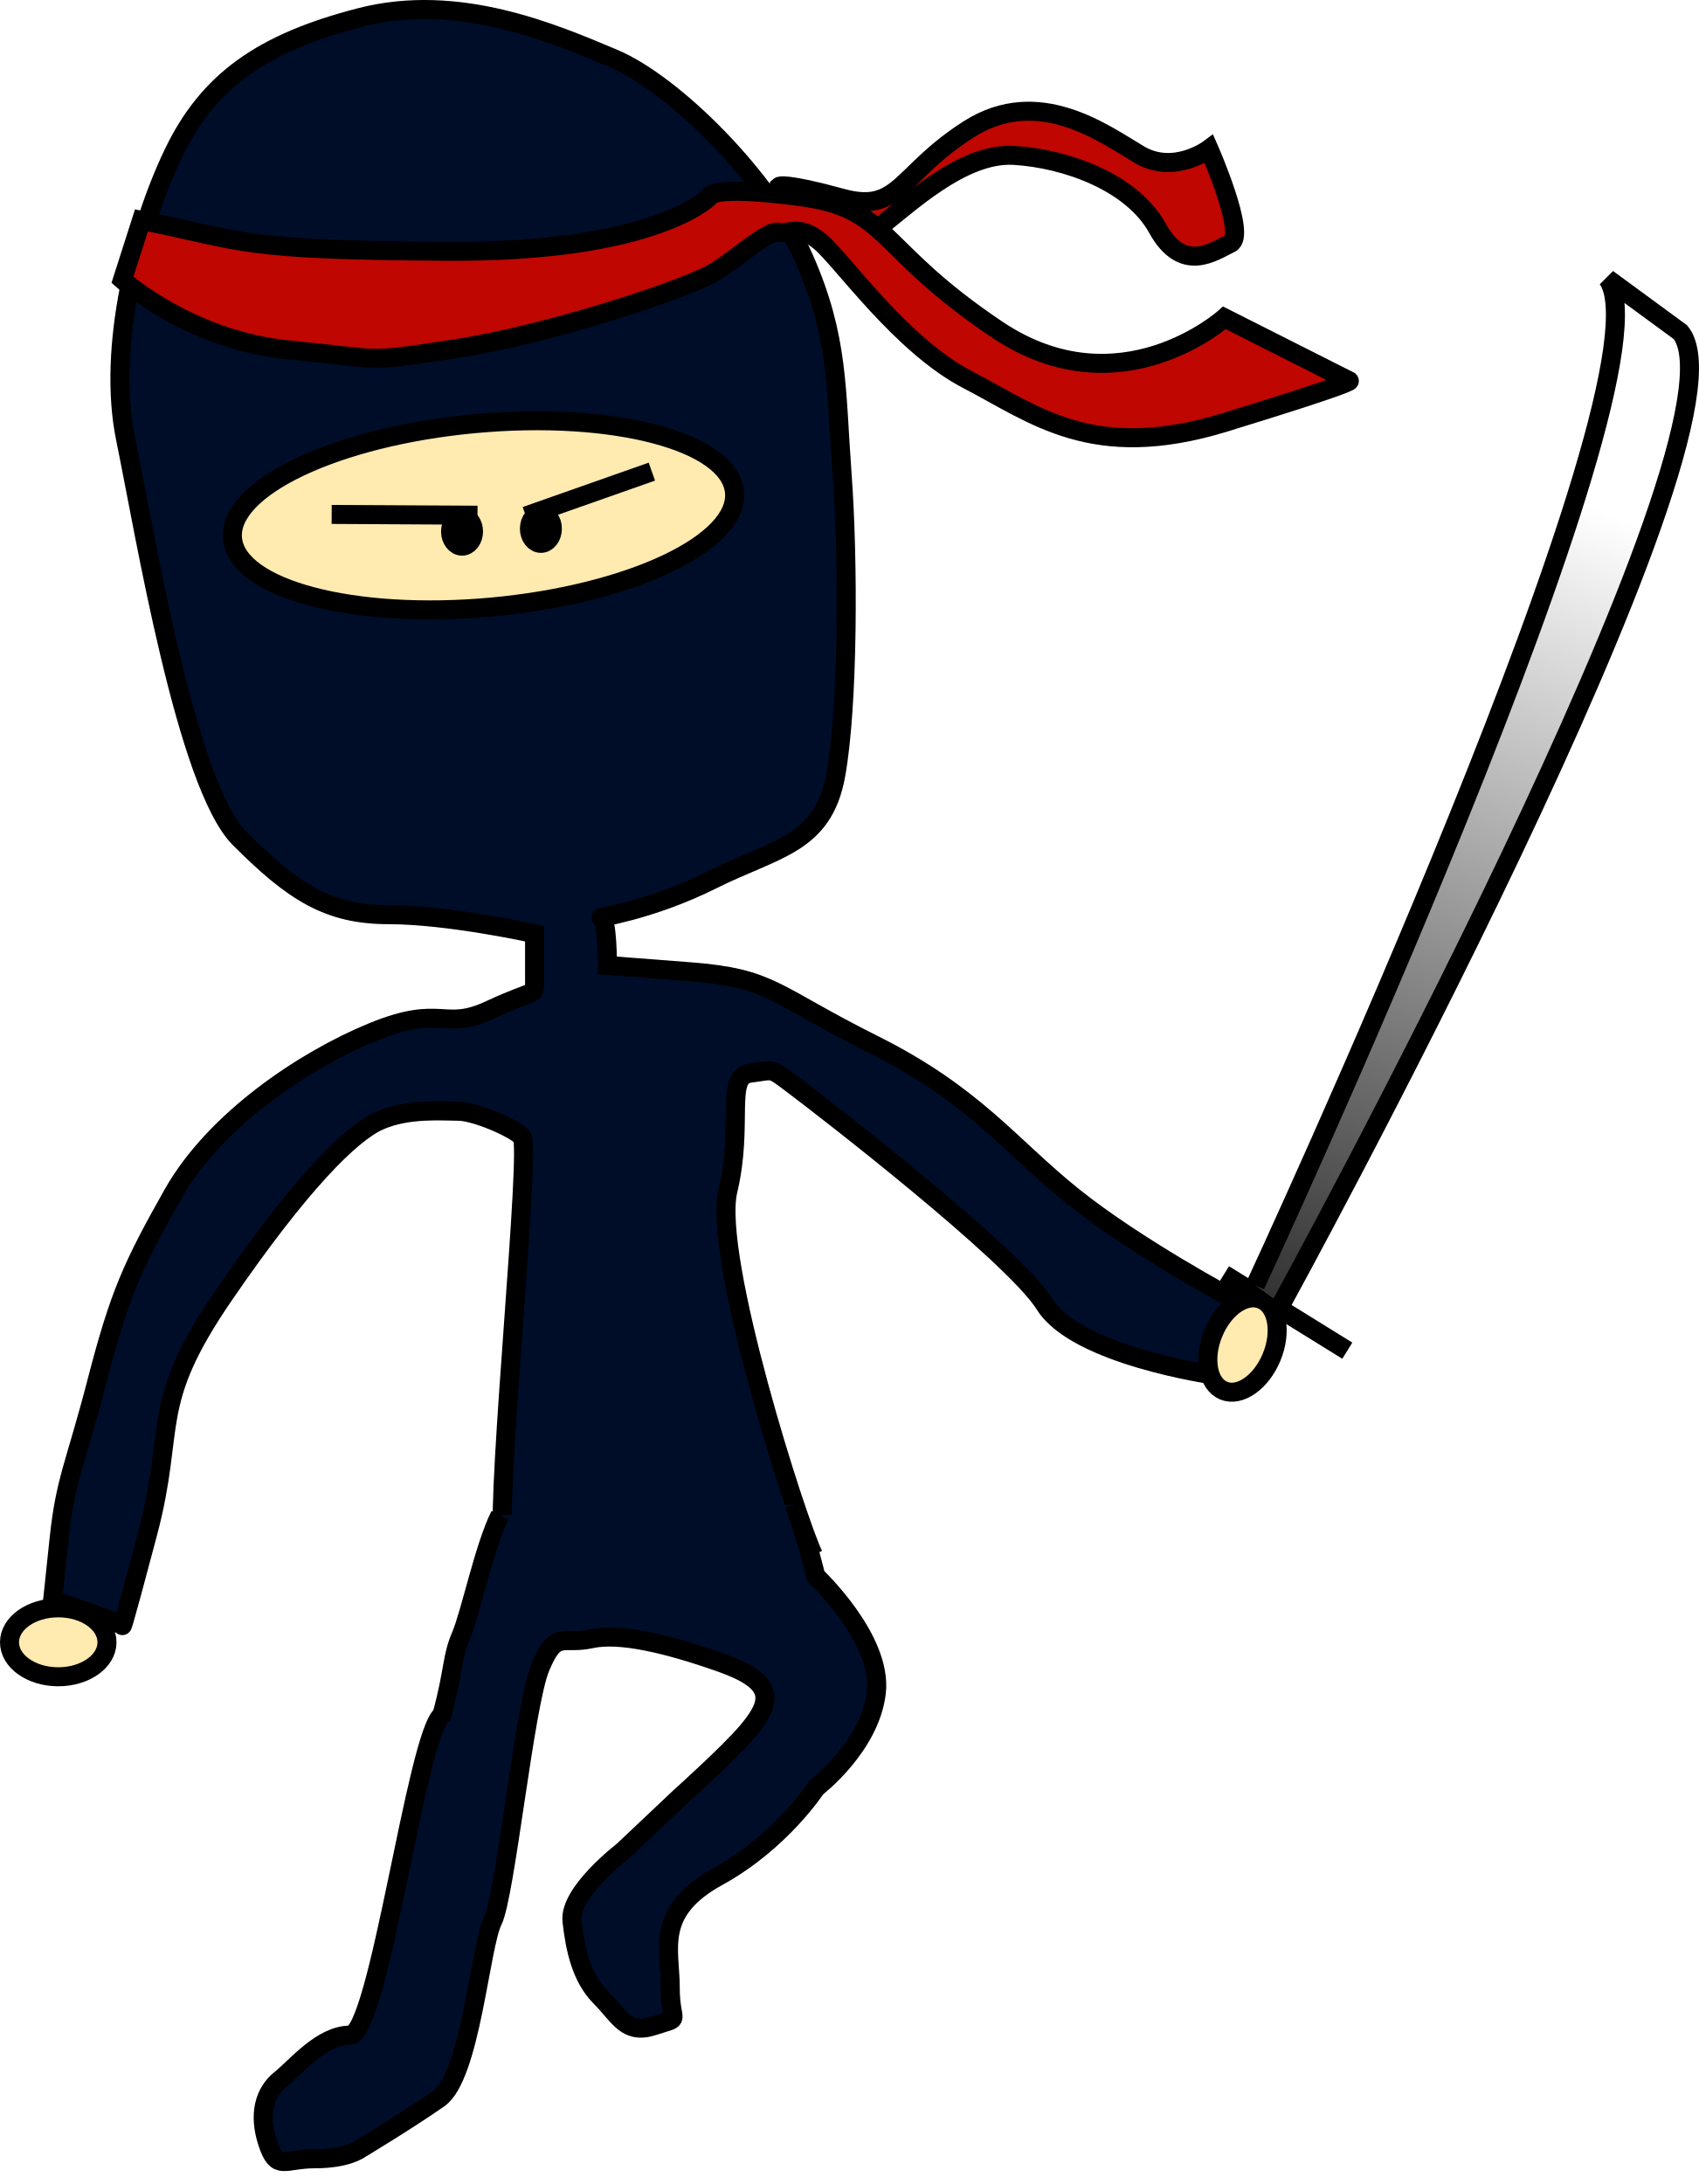
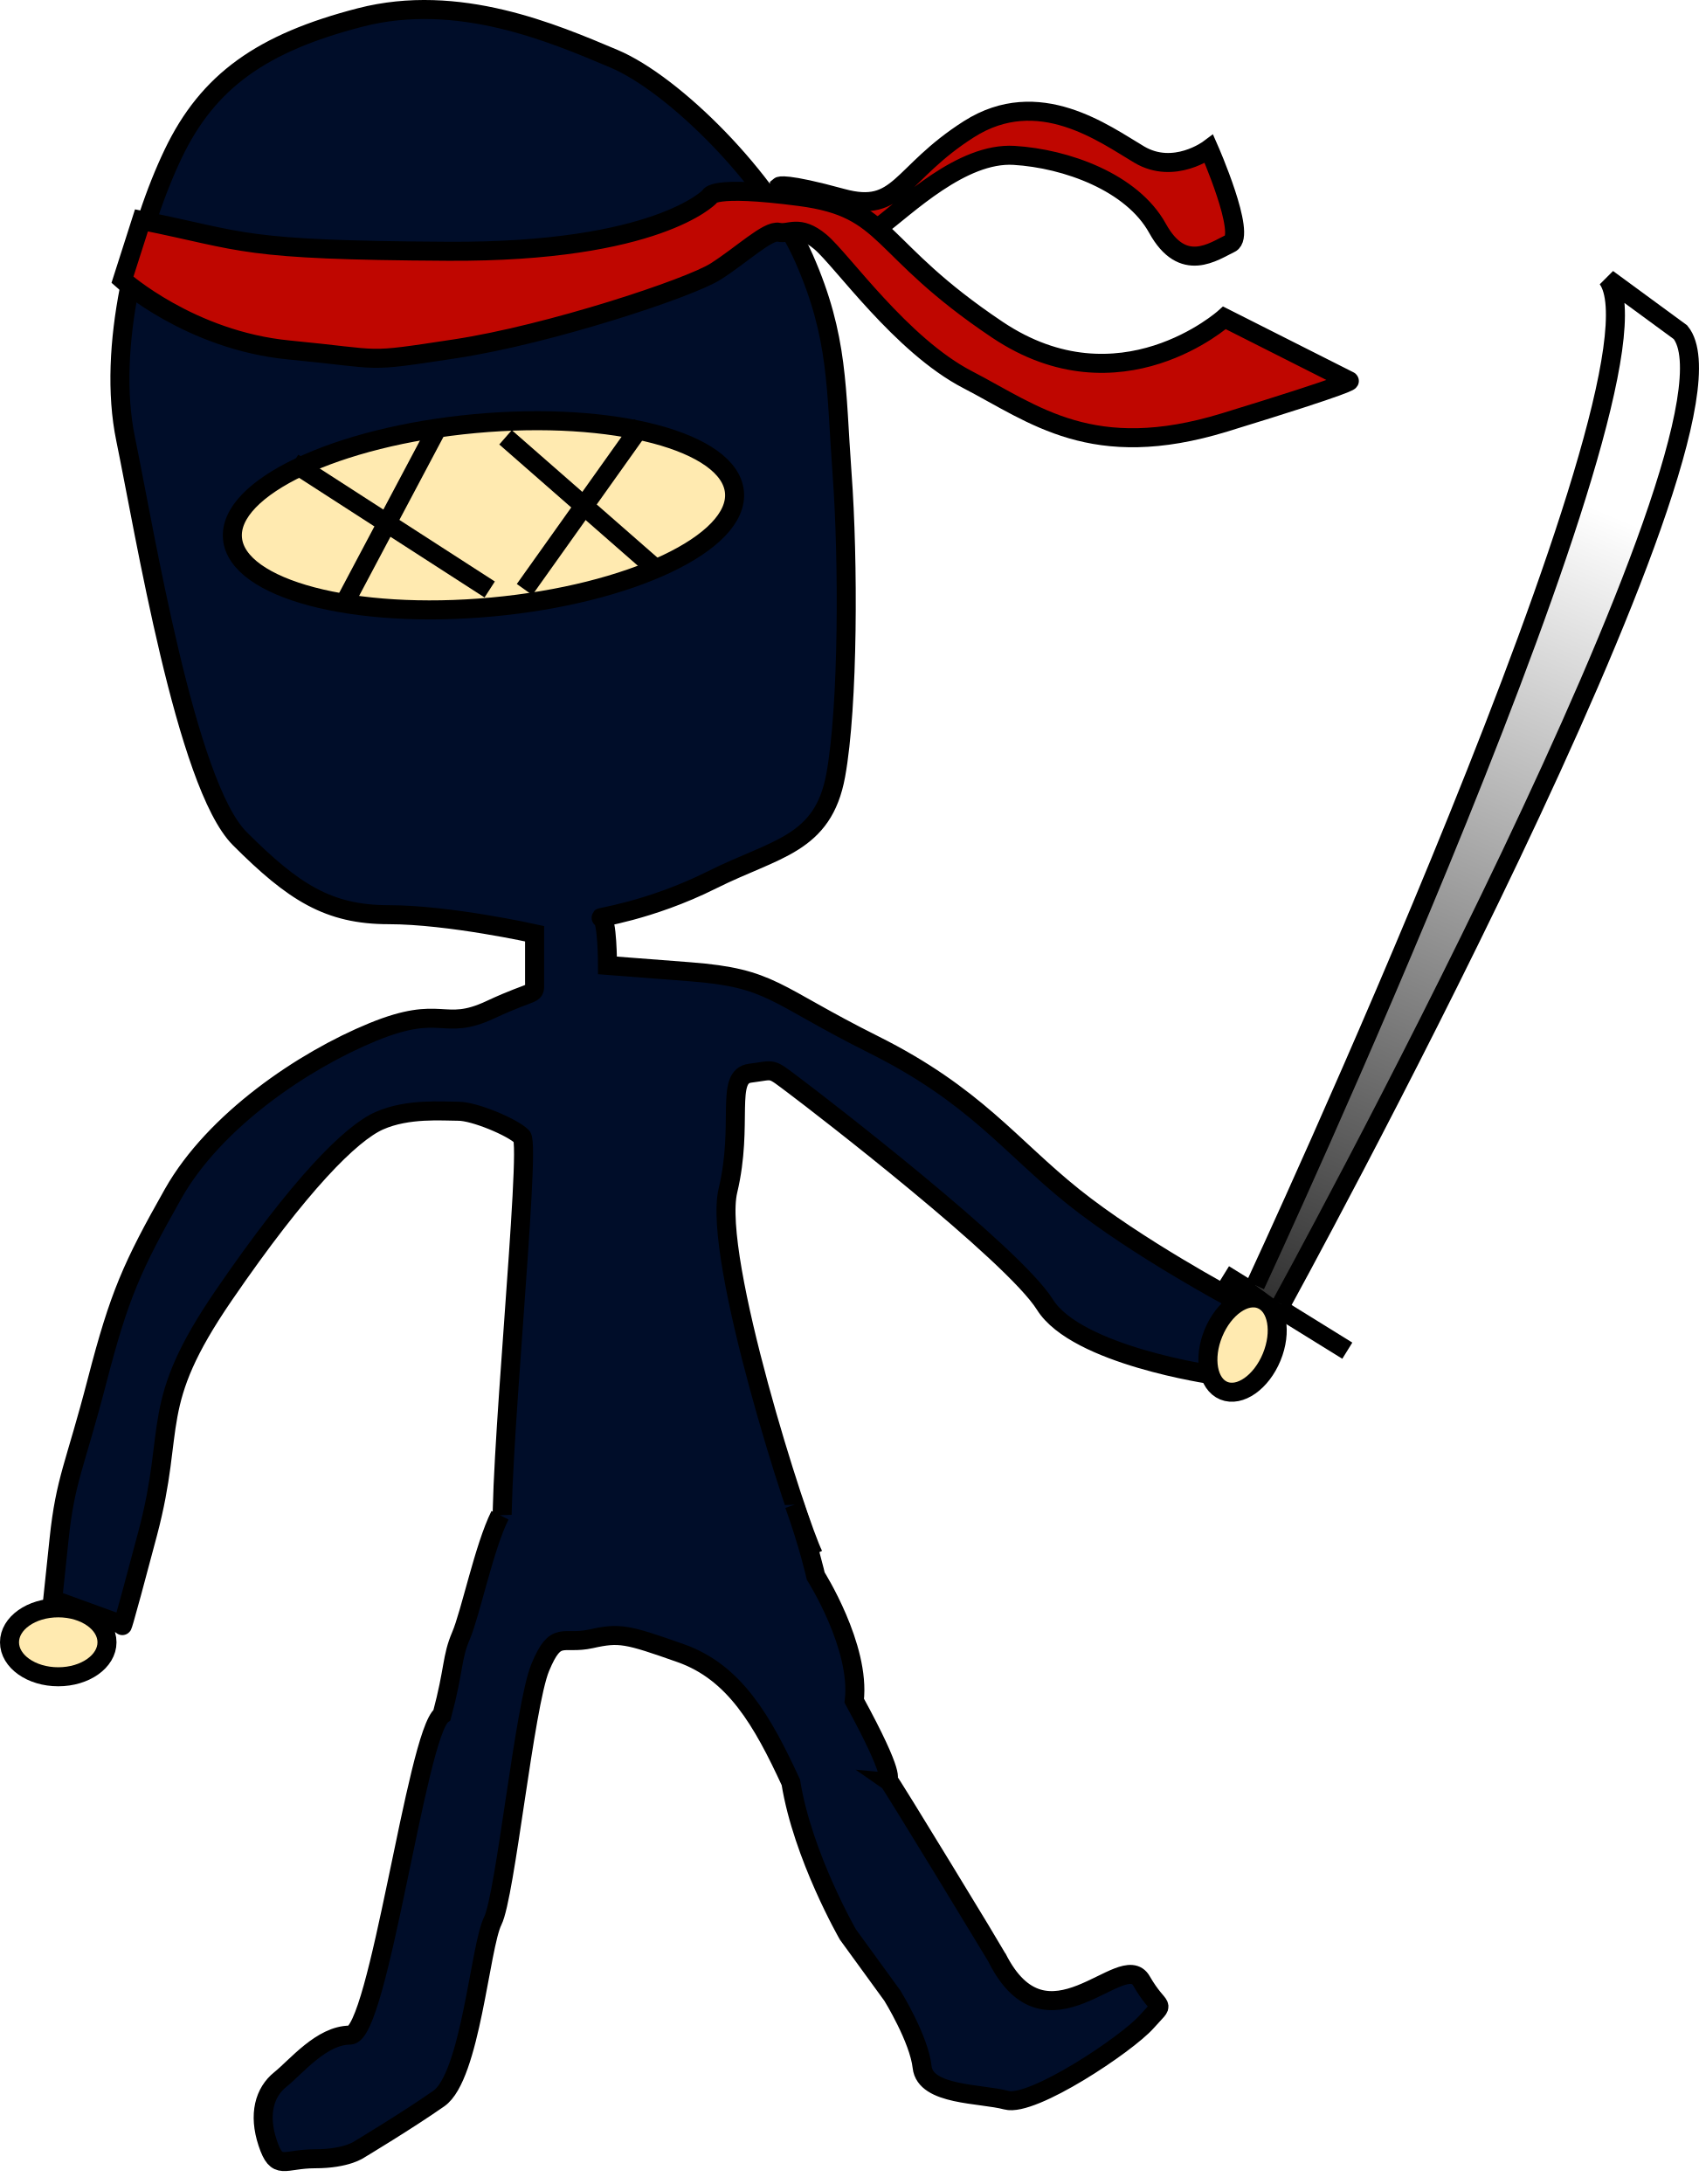
<svg xmlns="http://www.w3.org/2000/svg" version="1.0" id="Layer_1" x="0px" y="0px" width="178.646px" height="229.623px" viewBox="0 0 178.646 229.623" enable-background="new 0 0 178.646 229.623" xml:space="preserve">
-   <path fill="#000D29" stroke="#000000" stroke-width="2" d="M85.542,163.501c-1.667-3.332-10.667-31.332-9-38.332  s-0.333-12.002,2.333-12.334c2.667-0.334,2-0.666,4.667,1.334s23,17.666,26.333,23c3.333,5.332,17.639,7.381,17.639,7.381  l2.091-8.014c0,0-10.062-5.369-16.729-10.701c-6.667-5.334-10.333-10.668-21-16c-10.667-5.334-10.667-7-19.333-7.666  c-8.667-0.668-8.667-0.668-8.667-0.668s0-5-0.667-5s5-0.666,11.667-4c6.667-3.332,11.667-3.666,13-11  c1.333-7.332,1.333-22.666,0.667-31.666s-0.333-14.334-4-22.666c-3.667-8.334-13.667-18.334-20-21  c-6.333-2.667-16.333-7-26.667-4.333s-16,6.667-19.667,14.333s-7,20.332-5,30c2,9.666,6.333,36.332,12,42  c5.667,5.666,9.334,8,15.667,8s15.333,2,15.333,2s0,3.332,0,5c0,1.666,0.333,0.666-4.667,3c-5,2.332-5-0.668-12.333,2.332  s-16.667,9.334-21,17c-4.333,7.668-5.667,10.668-8,19.668s-3.333,10.334-4,16.666c-0.667,6.334-0.667,6.334-0.667,6.334l7.333,2.666  c0,0-0.333,1.666,2.667-9.666c3-11.334,0-13.334,8-25c8-11.668,13.333-17,16.333-18.334s6.666-1,8.333-1s5.667,1.666,6.667,2.666  c1,1.002-2.667,37-2,42.668" />
-   <ellipse transform="matrix(-0.0919 -0.9958 0.9958 -0.0919 1.5586 109.7792)" fill="#FFEAB0" stroke="#000000" stroke-width="2" cx="50.834" cy="54.179" rx="9.681" ry="26.501" />
+   <path fill="#000D29" stroke="#000000" stroke-width="2" d="M85.542,163.501c-1.667-3.332-10.667-31.332-9-38.332  s-0.333-12.002,2.333-12.334c2.667-0.334,2-0.666,4.667,1.334s23,17.666,26.333,23c3.333,5.332,17.64,7.381,17.64,7.381l2.091-8.014  c0,0-10.062-5.369-16.729-10.701c-6.667-5.334-10.333-10.668-21-16c-10.667-5.334-10.667-7-19.333-7.666  c-8.667-0.668-8.667-0.668-8.667-0.668s0-5-0.667-5s5-0.666,11.667-4c6.667-3.332,11.667-3.666,13-11  c1.333-7.332,1.333-22.666,0.667-31.666s-0.333-14.334-4-22.666c-3.667-8.334-13.667-18.334-20-21  c-6.333-2.667-16.333-7-26.667-4.333s-16,6.667-19.667,14.333s-7,20.332-5,30c2,9.666,6.333,36.332,12,42  c5.667,5.666,9.334,8,15.667,8s15.333,2,15.333,2s0,3.332,0,5c0,1.666,0.333,0.666-4.667,3c-5,2.332-5-0.668-12.333,2.332  s-16.667,9.334-21,17c-4.333,7.668-5.667,10.668-8,19.668s-3.333,10.334-4,16.666c-0.667,6.334-0.667,6.334-0.667,6.334l7.333,2.666  c0,0-0.333,1.666,2.667-9.666c3-11.334,0-13.334,8-25c8-11.668,13.333-17,16.333-18.334s6.666-1,8.333-1s5.667,1.666,6.667,2.666  c1,1.002-2.667,37-2,42.668" />
+   <ellipse transform="matrix(-0.9958 0.0919 -0.0919 -0.9958 106.4413 103.458)" fill="#FFEAB0" stroke="#000000" stroke-width="2" cx="50.839" cy="54.18" rx="26.502" ry="9.682" />
+   <line fill="none" stroke="#000000" stroke-width="2" x1="53.156" y1="45.979" x2="69.156" y2="59.979" />
+   <line fill="none" stroke="#000000" stroke-width="2" x1="67.49" y1="44.645" x2="55.156" y2="61.979" />
+   <line fill="none" stroke="#000000" stroke-width="2" x1="30.823" y1="48.645" x2="51.49" y2="61.978" />
+   <line fill="none" stroke="#000000" stroke-width="2" x1="45.823" y1="45.312" x2="36.322" y2="63.228" />
  <path fill="#BF0600" stroke="#000000" stroke-width="2" d="M81.625,20.753c0,0,7.833,5.332,10.75,3.166s8.75-7.916,14.25-7.583  s12.417,2.834,15.084,7.667c2.666,4.833,5.916,2.416,7.666,1.583s-2.25-9.917-2.25-9.917s-3.666,2.751-7.333,0.584  s-10.584-7.334-17.917-2.667s-7.25,8.917-13.333,7.25s-6.583-1.25-6.583-1.25v0.583L81.625,20.753z" />
  <path fill="#BF0600" stroke="#000000" stroke-width="2" d="M14.875,23.169l-2,6.25c0,0,7.125,6.375,17.5,7.375  s7.625,1.375,17.5-0.125S72.5,30.294,75.25,28.544s5.5-4.375,6.625-4.125s2.125-0.875,4.375,1s8.5,10.875,15.5,14.5  s13.125,8.75,27,4.5s13.125-4.375,13.125-4.375l-13.125-6.625c0,0-11,9.875-23.875,1.25s-11.25-12.75-20.75-14s-9.5,0-9.5,0  s-5.5,5.875-27.5,5.75S26,25.419,14.875,23.169z" />
-   <g>
-     <line fill="none" stroke="#000000" stroke-width="2" x1="34.875" y1="54.086" x2="50.208" y2="54.169" />
-     <line fill="none" stroke="#000000" stroke-width="2" x1="55.292" y1="54.252" x2="68.542" y2="49.586" />
-     <ellipse stroke="#000000" stroke-width="2" cx="48.583" cy="55.878" rx="1.208" ry="1.541" />
-     <ellipse stroke="#000000" stroke-width="2" cx="56.875" cy="55.586" rx="1.208" ry="1.541" />
-   </g>
  <ellipse fill="#FFEAB0" stroke="#000000" stroke-width="2" cx="6.125" cy="172.669" rx="5.125" ry="3.625" />
-   <ellipse transform="matrix(-0.9248 -0.3804 0.3804 -0.9248 197.6739 321.8906)" fill="#FFEAB0" stroke="#000000" stroke-width="2" cx="130.644" cy="141.413" rx="3.313" ry="5.188" />
+   <ellipse transform="matrix(-0.3804 0.9248 -0.9248 -0.3804 311.1325 74.3884)" fill="#FFEAB0" stroke="#000000" stroke-width="2" cx="130.648" cy="141.415" rx="5.188" ry="3.313" />
  <line fill="none" stroke="#000000" stroke-width="2" x1="128.701" y1="133.979" x2="141.667" y2="142.009" />
-   <linearGradient id="SVGID_1_" gradientUnits="userSpaceOnUse" x1="274.858" y1="-253.456" x2="197.521" y2="-334.46" gradientTransform="matrix(0.9342 -0.3566 -0.3566 -0.9342 -180.14 -85.6828)">
+   <linearGradient id="SVGID_1_" gradientUnits="userSpaceOnUse" x1="366.307" y1="735.936" x2="288.969" y2="816.94" gradientTransform="matrix(0.9342 -0.3566 0.3566 0.9342 -437.6244 -503.8042)">
    <stop offset="0" style="stop-color:#FFFFFF" />
    <stop offset="1" style="stop-color:#000000" />
  </linearGradient>
-   <path fill="url(#SVGID_1_)" stroke="#000000" stroke-width="2" d="M134.718,137.123c0,0,50.393-91.845,41.98-102.192l-7.68-5.631  c7.452,10.177-37.023,105.831-37.023,105.831" />
-   <path fill="#000D29" stroke="#000000" stroke-width="2" d="M83.522,158.204c1.546,4.316,2.25,7.5,2.25,7.5s7.038,6.6,6.371,12.266  c-0.667,5.668-6.334,10-6.334,10s-3.667,5.666-10.333,9.334c-6.667,3.666-5,7.666-5,11.666s1.333,3-1.667,4s-3.666-1-5.666-3  s-2.667-5-3-8s5.333-7.332,5.333-7.332l6-5.668c0,0,5.159-4.618,7.097-6.908c2.75-3.25,2.917-5.25-2.75-7.25  s-10.68-3.176-13.68-2.508c-3,0.666-3.667-1-5.333,3c-1.667,4-3.667,24-5,26.666c-1.334,2.668-2.334,16.334-5.667,18.668  c-3.333,2.332-8.333,5.332-8.333,5.332s-1.334,1-4.667,1s-4,1.334-5-1.666s-0.334-5.332,1.333-6.666s4.334-4.668,7.334-4.668  s6.999-31.666,9.666-33.666c1.296-4.85,1-6,2-8.334c1-2.332,2.43-9.324,4.097-12.658" />
+   <path fill="url(#SVGID_1_)" stroke="#000000" stroke-width="2" d="M134.718,137.123c0,0,50.394-91.845,41.98-102.192l-7.68-5.631  c7.452,10.177-37.023,105.831-37.023,105.831" />
+   <path fill="#000D29" stroke="#000000" stroke-width="2" d="M83.522,158.204c1.546,4.316,2.25,7.5,2.25,7.5s4.718,7.441,4.051,13.107  c4.5,8.25,3.5,8.25,3.5,8.25c0.245,0.16,11.466,18.656,11.5,18.75c5.25,10.5,13.193-1.012,15.193,2.452s2.654,1.932,0.557,4.298  c-2.098,2.365-12.019,8.982-14.75,8.25c-2.732-0.731-8.529-0.477-8.862-3.477s-3.138-7.523-3.138-7.523l-4.667-6.418  c0,0-4.75-8.25-6-16c-3-6.5-5.916-11.582-11.583-13.582s-6.43-2.176-9.43-1.508c-3,0.666-3.667-1-5.333,3  c-1.667,4-3.667,24-5,26.666c-1.334,2.668-2.334,16.334-5.667,18.668c-3.333,2.332-8.333,5.332-8.333,5.332s-1.334,1-4.667,1  s-4,1.334-5-1.666s-0.334-5.332,1.333-6.666s4.334-4.668,7.334-4.668s6.999-31.666,9.666-33.666c1.296-4.85,1-6,2-8.334  c1-2.332,2.43-9.324,4.097-12.658" />
</svg>
